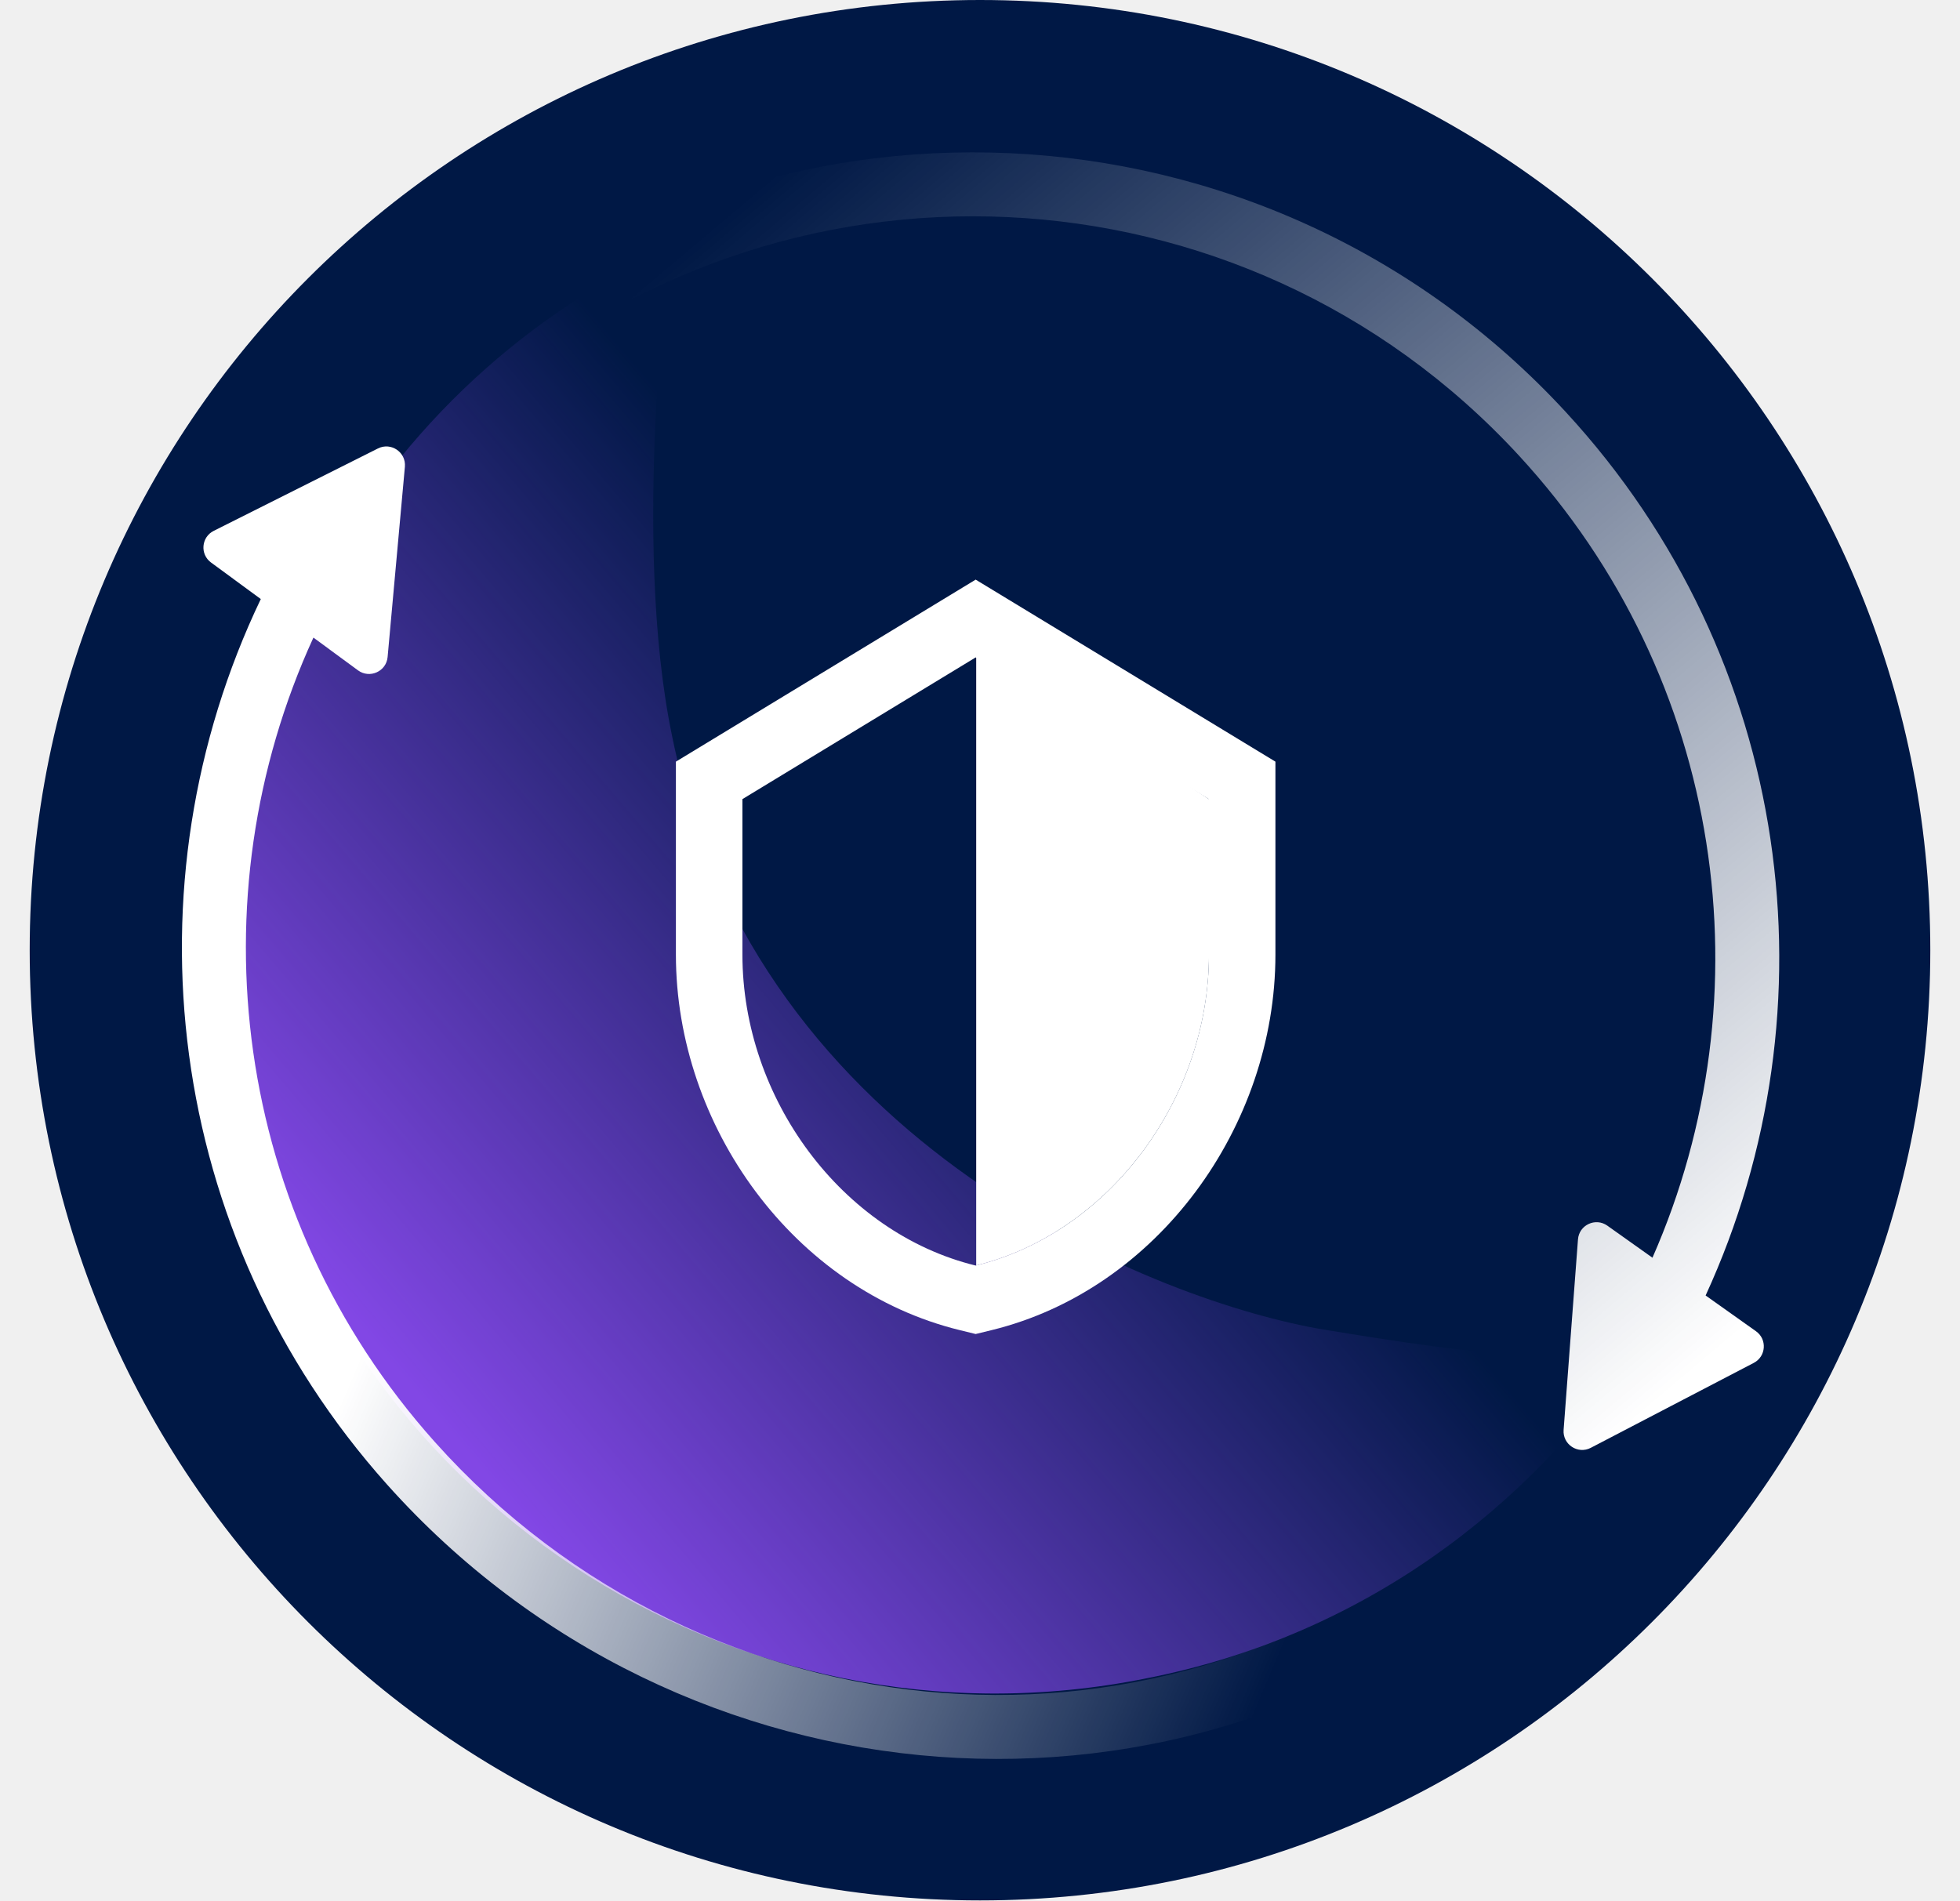
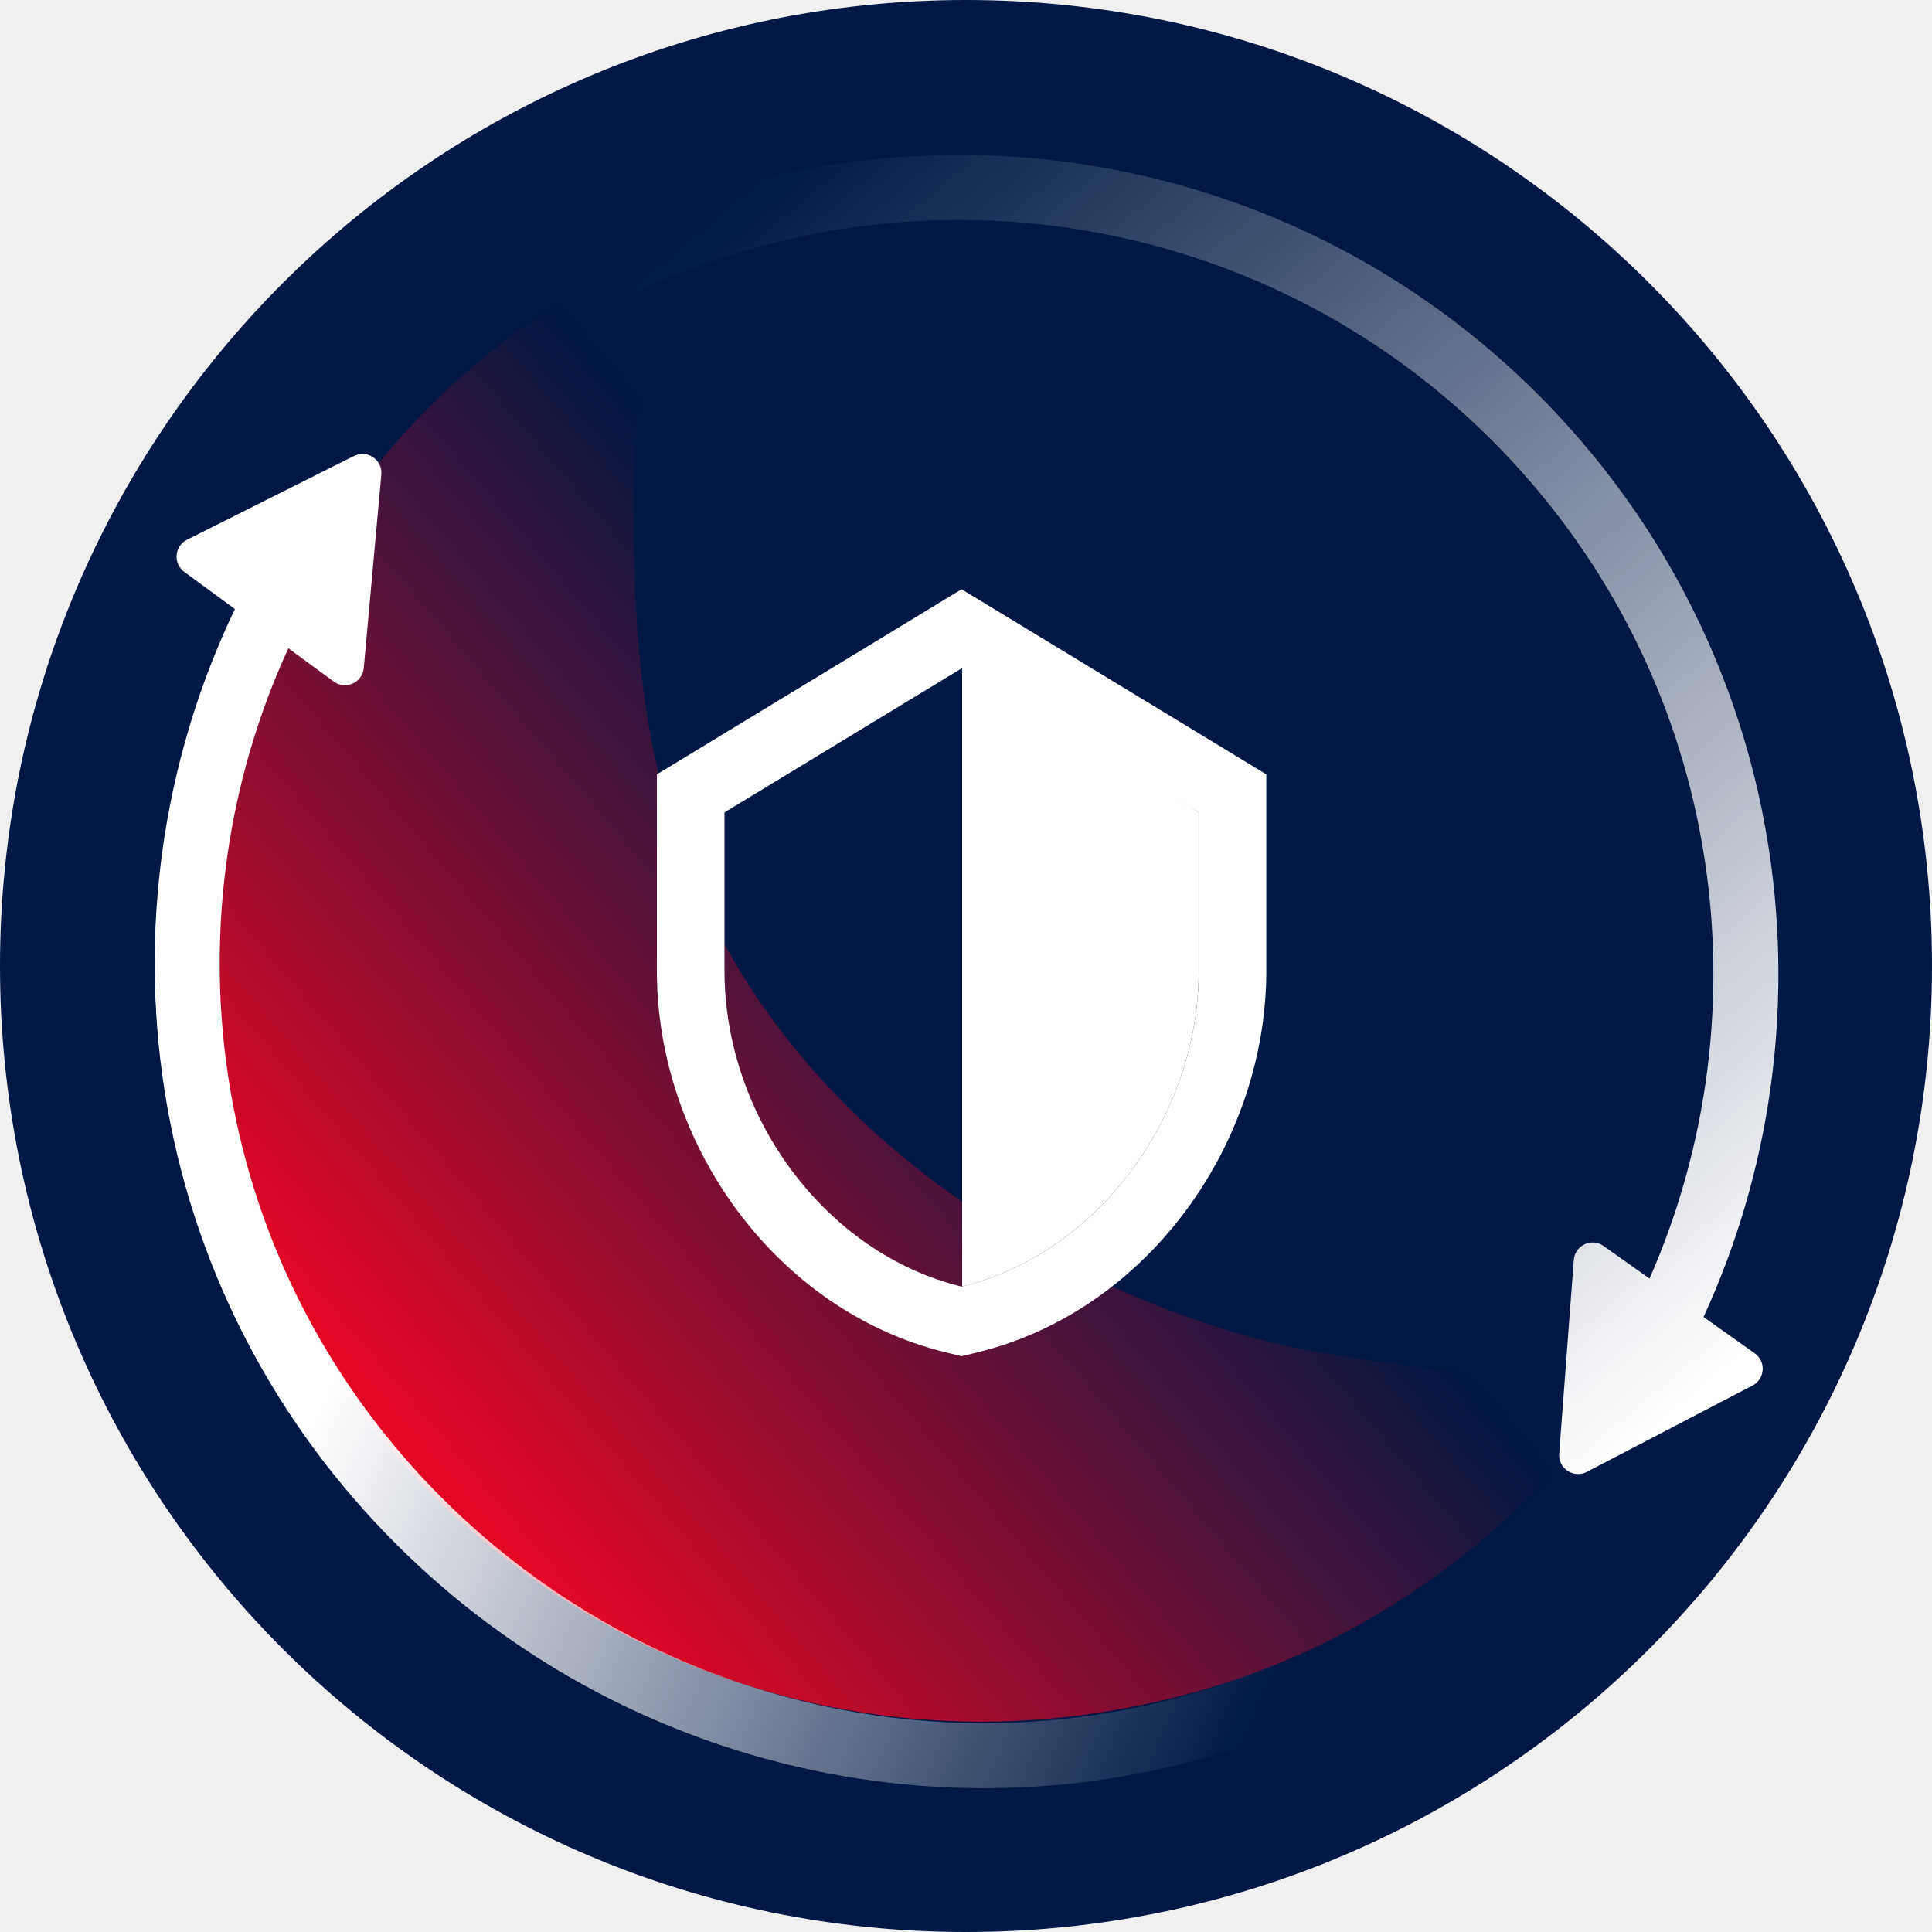
- <svg xmlns="http://www.w3.org/2000/svg" width="33" height="32" viewBox="0 0 33 32" fill="none">
-   <g clip-path="url(#clip0_6700_126713)">
-     <path d="M16.5 32C25.337 32 32.5 24.837 32.5 16C32.5 7.163 25.337 0 16.5 0C7.663 0 0.5 7.163 0.5 16C0.5 24.837 7.663 32 16.5 32Z" fill="#001845" />
-     <path d="M22.278 22.386C19.602 21.94 12.735 19.332 11.322 12.424C10.616 9.077 11.283 4.181 11.283 4.181C6.05 6.586 2.955 12.342 4.156 18.253C5.568 25.161 12.356 29.664 19.304 28.26C22.885 27.559 25.755 25.432 27.625 22.59C26.693 23.015 24.955 22.832 22.278 22.386Z" fill="url(#paint0_linear_6700_126713)" />
-     <path fill-rule="evenodd" clip-rule="evenodd" d="M28.717 21.814L29.565 22.416C29.756 22.551 29.736 22.841 29.528 22.949L26.784 24.379C26.566 24.493 26.308 24.323 26.326 24.078L26.568 20.87C26.586 20.627 26.863 20.497 27.062 20.638L27.822 21.178C29.763 16.767 29.046 11.437 25.572 7.669C20.93 2.633 13.11 2.278 8.032 6.844C7.967 6.902 7.868 6.899 7.809 6.835L7.292 6.273C7.233 6.21 7.237 6.11 7.302 6.052C12.817 1.083 21.319 1.466 26.364 6.939C30.191 11.091 30.936 16.986 28.717 21.814Z" fill="url(#paint1_linear_6700_126713)" />
-     <path fill-rule="evenodd" clip-rule="evenodd" d="M4.391 10.087L3.553 9.472C3.364 9.333 3.389 9.044 3.598 8.939L6.364 7.551C6.584 7.441 6.839 7.615 6.817 7.86L6.526 11.064C6.504 11.306 6.225 11.432 6.028 11.288L5.277 10.736C3.268 15.117 3.904 20.457 7.319 24.278C11.882 29.385 19.697 30.025 24.844 25.538C24.909 25.481 25.009 25.486 25.067 25.55L25.575 26.12C25.633 26.184 25.627 26.284 25.562 26.341C19.971 31.225 11.476 30.546 6.516 24.996C2.753 20.786 2.098 14.88 4.391 10.087Z" fill="url(#paint2_linear_6700_126713)" />
-     <path fill-rule="evenodd" clip-rule="evenodd" d="M16.427 9.76L21.474 12.825V16.074C21.474 18.965 19.49 21.715 16.693 22.398L16.427 22.463L16.162 22.398C13.365 21.715 11.38 18.965 11.38 16.074V12.825L16.427 9.76ZM16.427 21.31C14.175 20.76 12.5 18.496 12.5 16.074V13.456L16.427 11.07L20.354 13.456V16.074C20.354 18.496 18.679 20.76 16.427 21.31Z" fill="white" />
-     <path fill-rule="evenodd" clip-rule="evenodd" d="M16.378 10.942L16.427 10.91L20.355 13.456V16.074C20.355 18.492 18.683 20.755 16.436 21.308V10.942H16.378Z" fill="white" />
+ <svg xmlns="http://www.w3.org/2000/svg" width="130" height="130" viewBox="0 0 130 130" fill="none">
+   <g clip-path="url(#clip0_6700_126516)">
+     <path d="M65 130C100.899 130 130 100.898 130 65C130 29.102 100.899 0 65 0C29.102 0 0 29.102 0 65C0 100.898 29.102 130 65 130Z" fill="#001845" />
+     <path d="M88.474 90.942C77.601 89.129 49.703 78.535 43.967 50.472C41.097 36.874 43.806 16.985 43.806 16.985C22.548 26.756 9.976 50.14 14.851 74.153C20.588 102.215 48.165 120.51 76.392 114.807C90.941 111.957 102.599 103.316 110.194 91.772C106.408 93.497 99.347 92.754 88.474 90.942Z" fill="url(#paint0_linear_6700_126516)" />
+     <path fill-rule="evenodd" clip-rule="evenodd" d="M114.628 88.617L118.072 91.063C118.848 91.614 118.767 92.791 117.923 93.23L106.773 99.04C105.888 99.501 104.84 98.81 104.915 97.815L105.897 84.783C105.971 83.795 107.096 83.267 107.904 83.841L110.992 86.034C118.876 68.117 115.963 46.462 101.852 31.154C82.995 10.697 51.224 9.254 30.595 27.804C30.333 28.039 29.928 28.025 29.69 27.766L27.588 25.485C27.349 25.227 27.368 24.822 27.629 24.586C50.035 4.399 84.575 5.955 105.069 28.189C120.616 45.055 123.644 69.006 114.628 88.617Z" fill="url(#paint1_linear_6700_126516)" />
+     <path fill-rule="evenodd" clip-rule="evenodd" d="M15.806 40.981L12.4 38.482C11.633 37.919 11.732 36.744 12.582 36.318L23.82 30.68C24.712 30.233 25.75 30.939 25.659 31.934L24.477 44.949C24.388 45.935 23.255 46.446 22.456 45.86L19.402 43.619C11.243 61.413 13.824 83.11 27.698 98.633C46.238 119.378 77.983 121.98 98.895 103.75C99.16 103.519 99.564 103.539 99.799 103.801L101.866 106.114C102.1 106.376 102.076 106.781 101.811 107.012C79.097 126.853 44.586 124.095 24.435 101.549C9.149 84.446 6.49 60.451 15.806 40.981Z" fill="url(#paint2_linear_6700_126516)" />
+     <path fill-rule="evenodd" clip-rule="evenodd" d="M64.704 39.65L85.208 52.105V65.301C85.208 77.048 77.145 88.22 65.783 90.994L64.704 91.258L63.624 90.994C52.262 88.22 44.199 77.048 44.199 65.301V52.105L64.704 39.65ZM64.704 86.574C55.556 84.34 48.749 75.14 48.749 65.301V54.665L64.704 44.974L80.658 54.665V65.301C80.658 75.14 73.851 84.34 64.704 86.574Z" fill="white" />
+     <path fill-rule="evenodd" clip-rule="evenodd" d="M64.504 44.454L64.704 44.324L80.659 54.665V65.302C80.659 75.127 73.869 84.317 64.74 86.566V44.454H64.504Z" fill="white" />
  </g>
  <defs>
-     <linearGradient id="paint0_linear_6700_126713" x1="7.812" y1="24.404" x2="18.518" y2="15.291" gradientUnits="userSpaceOnUse">
-       <stop stop-color="#8247E5" />
-       <stop offset="1" stop-color="#8247E5" stop-opacity="0" />
+     <linearGradient id="paint0_linear_6700_126516" x1="29.706" y1="99.142" x2="73.199" y2="62.121" gradientUnits="userSpaceOnUse">
+       <stop stop-color="#E40724" />
+       <stop offset="1" stop-color="#E60724" stop-opacity="0" />
    </linearGradient>
-     <linearGradient id="paint1_linear_6700_126713" x1="27.957" y1="23.557" x2="11.602" y2="4.146" gradientUnits="userSpaceOnUse">
+     <linearGradient id="paint1_linear_6700_126516" x1="111.54" y1="95.699" x2="45.099" y2="16.843" gradientUnits="userSpaceOnUse">
      <stop stop-color="white" />
      <stop offset="1" stop-color="white" stop-opacity="0" />
    </linearGradient>
-     <linearGradient id="paint2_linear_6700_126713" x1="5.686" y1="23.716" x2="20.623" y2="30.058" gradientUnits="userSpaceOnUse">
+     <linearGradient id="paint2_linear_6700_126516" x1="21.064" y1="96.347" x2="81.747" y2="122.115" gradientUnits="userSpaceOnUse">
      <stop stop-color="white" />
      <stop offset="1" stop-color="white" stop-opacity="0" />
    </linearGradient>
-     <clipPath id="clip0_6700_126713">
-       <rect x="0.5" width="32" height="32" rx="16" fill="white" />
+     <clipPath id="clip0_6700_126516">
+       <rect width="130" height="130" rx="65" fill="white" />
    </clipPath>
  </defs>
</svg>
